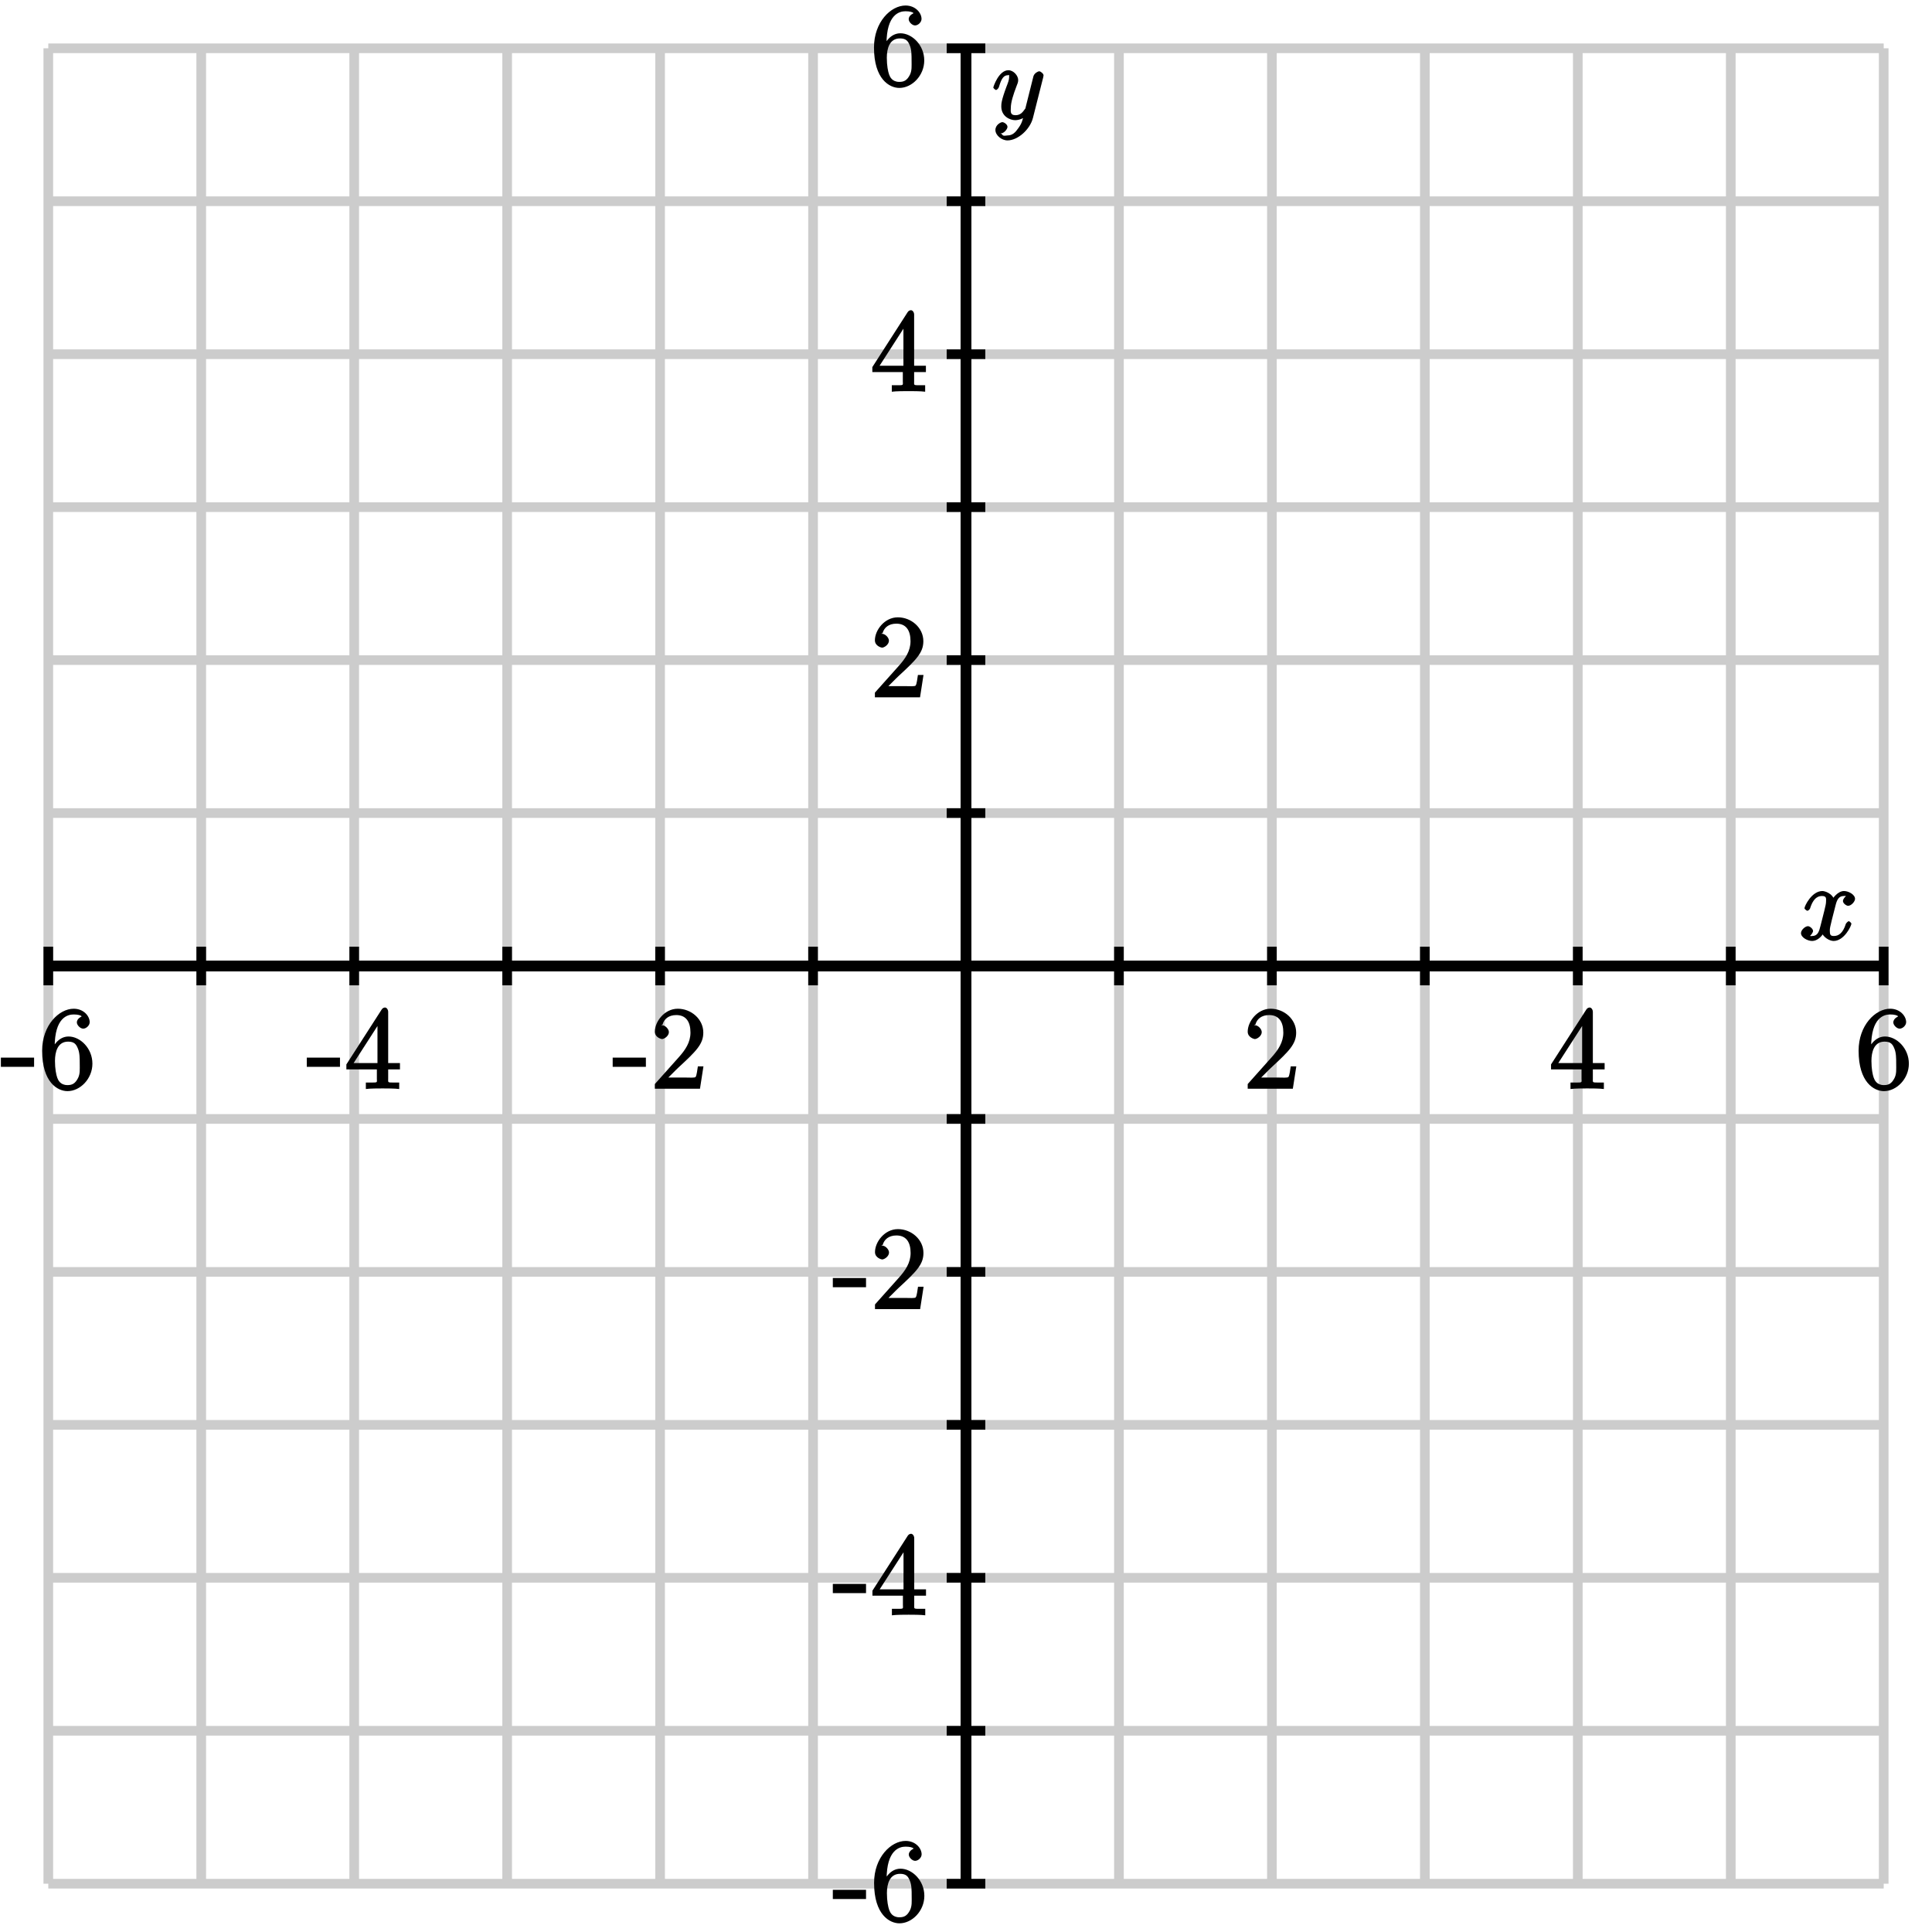
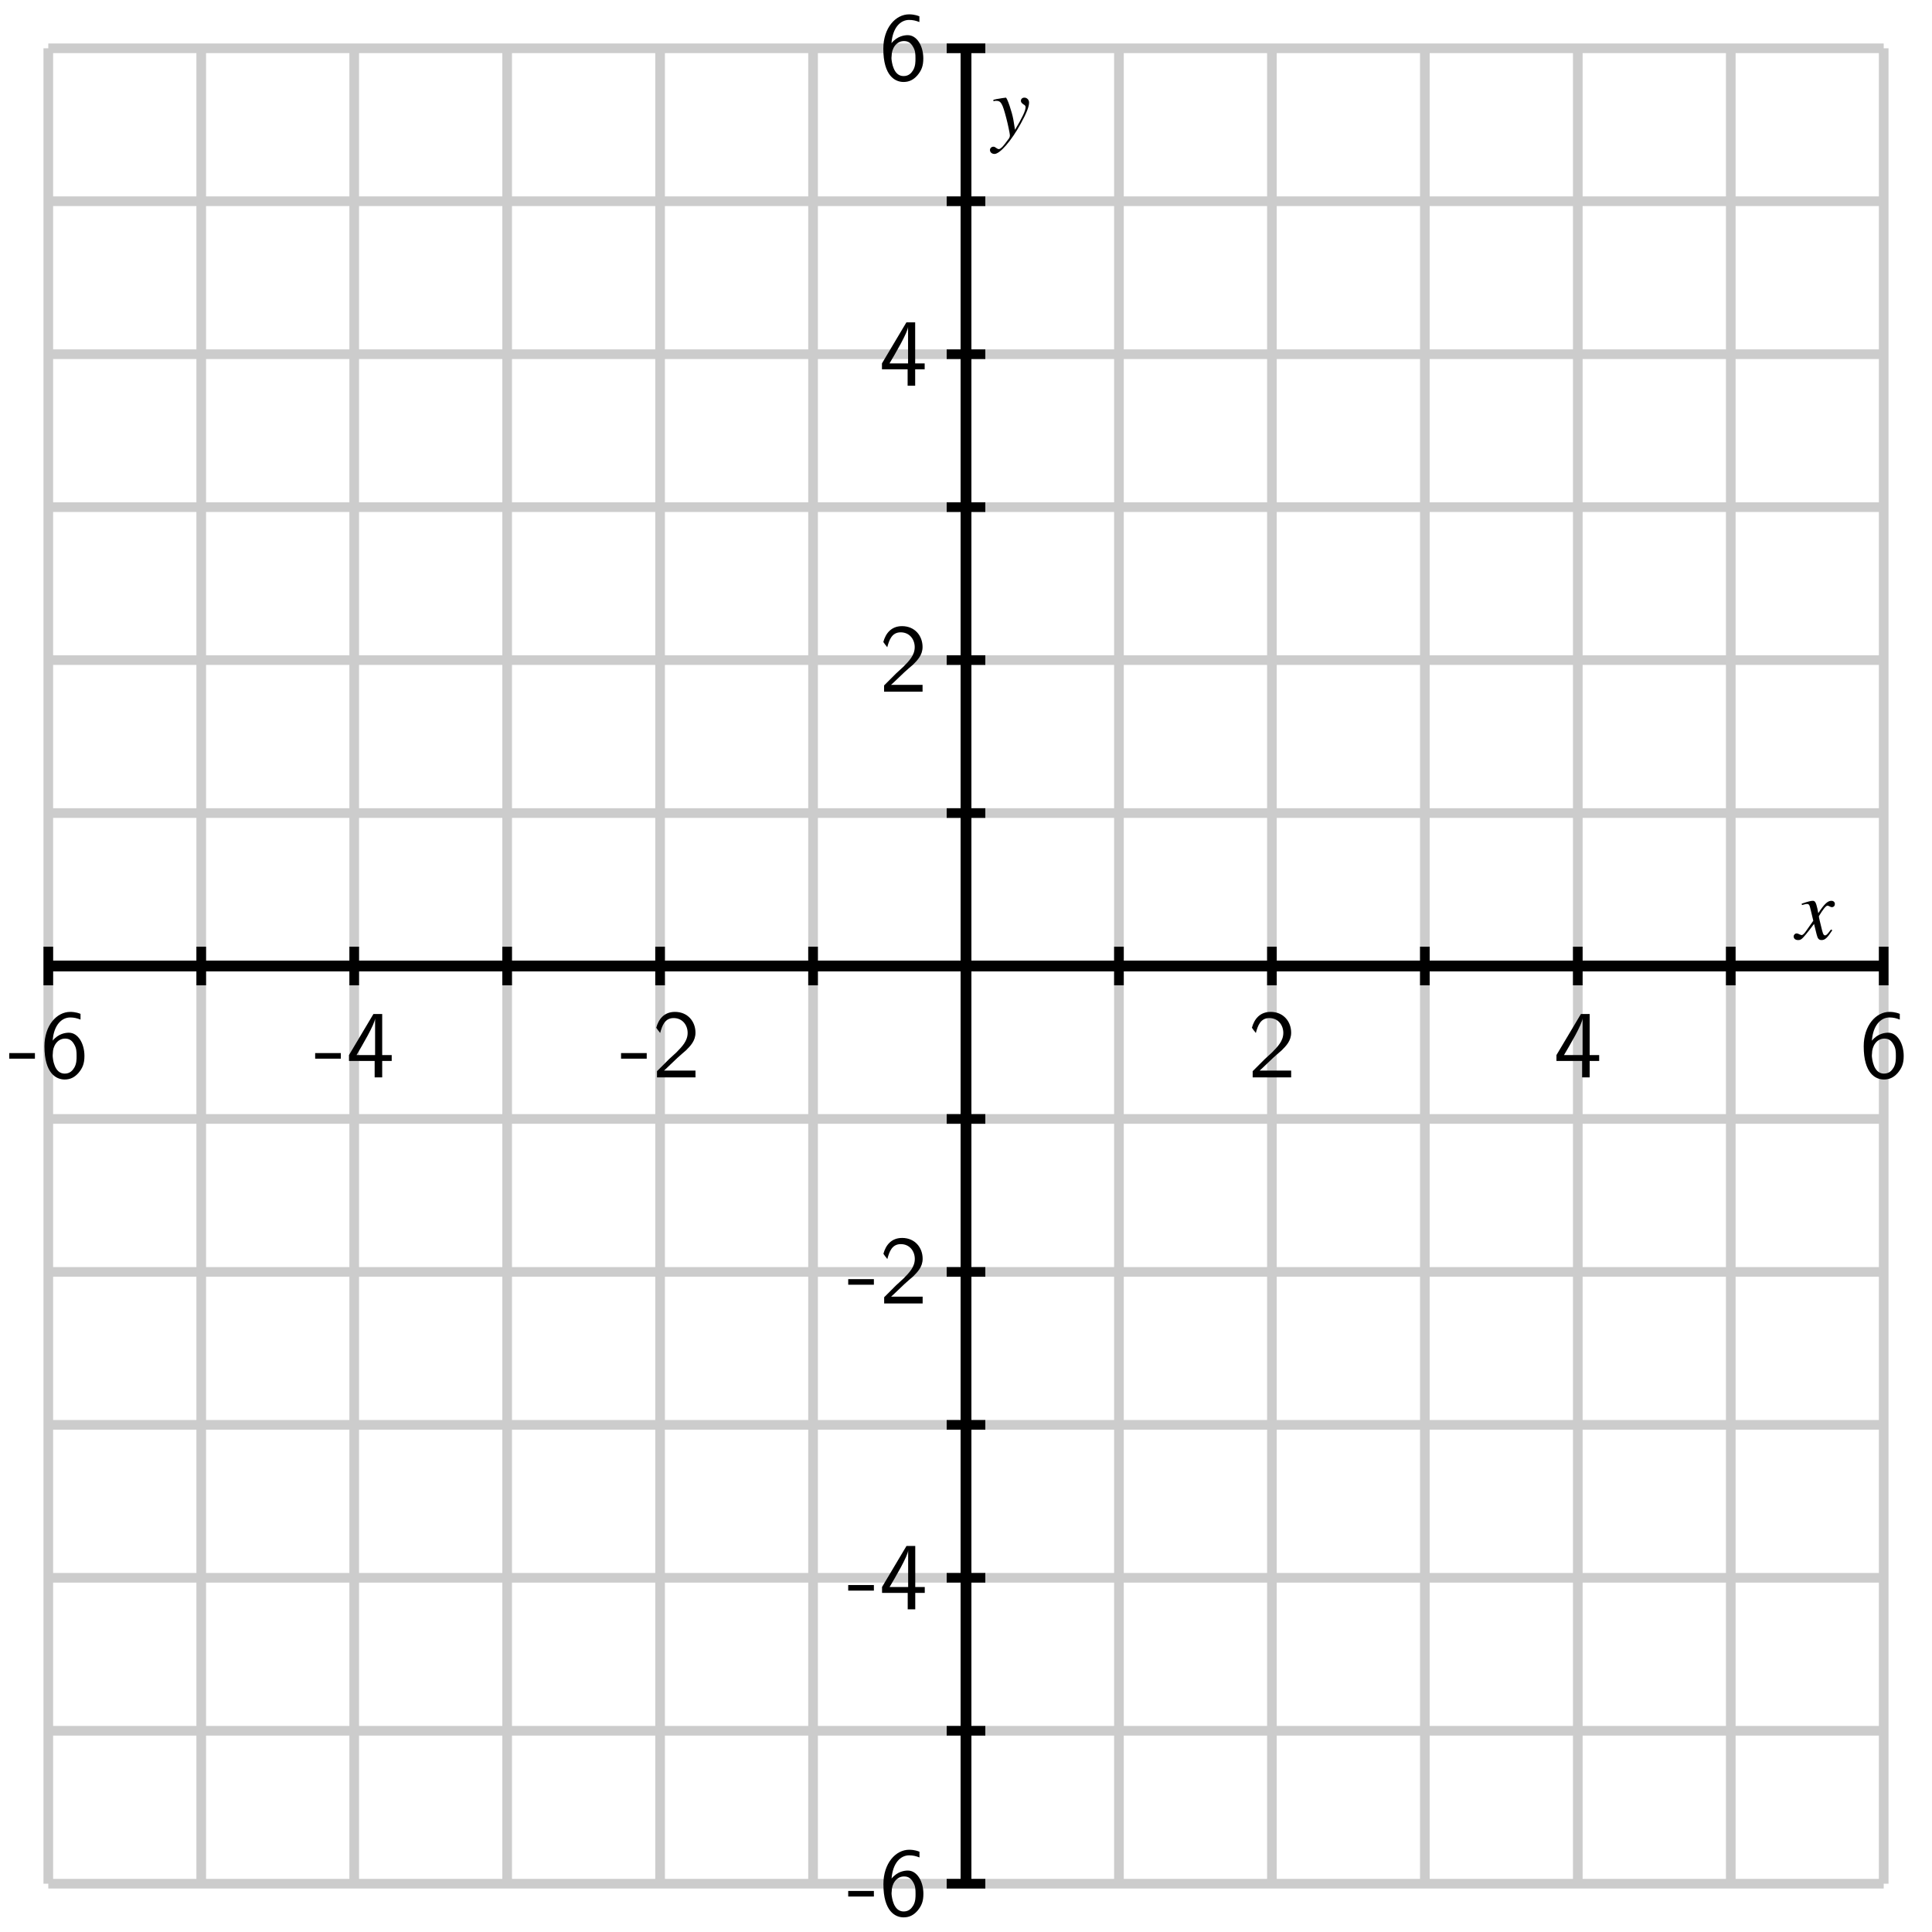
<svg xmlns="http://www.w3.org/2000/svg" xmlns:xlink="http://www.w3.org/1999/xlink" width="200pt" height="200pt" viewBox="0 0 200 200" version="1.1">
  <defs>
    <g>
      <symbol overflow="visible" id="glyph0-0">
        <path style="stroke:none;" d="" />
      </symbol>
      <symbol overflow="visible" id="glyph0-1">
-         <path style="stroke:none;" d="M 3.406 -2.406 L 3.406 -3.219 L -0.031 -3.219 L -0.031 -2.266 L 3.406 -2.266 Z M 3.406 -2.406 " />
+         <path style="stroke:none;" d="M 2.766 -1.938 L 2.766 -2.516 L 0.109 -2.516 L 0.109 -1.938 Z M 2.766 -1.938 " />
      </symbol>
      <symbol overflow="visible" id="glyph0-2">
-         <path style="stroke:none;" d="M 1.625 -4.312 C 1.625 -7.359 2.953 -7.688 3.594 -7.688 C 4.031 -7.688 4.344 -7.594 4.406 -7.5 C 4.547 -7.5 3.922 -7.344 3.922 -6.859 C 3.922 -6.594 4.266 -6.219 4.578 -6.219 C 4.891 -6.219 5.25 -6.547 5.25 -6.891 C 5.25 -7.516 4.625 -8.281 3.594 -8.281 C 2.078 -8.281 0.328 -6.578 0.328 -3.938 C 0.328 -0.641 1.938 0.25 2.953 0.25 C 4.266 0.25 5.531 -1.031 5.531 -2.594 C 5.531 -4.188 4.266 -5.406 3.062 -5.406 C 1.984 -5.406 1.422 -4.328 1.312 -4 L 1.625 -4 Z M 2.953 -0.375 C 2.203 -0.375 1.984 -0.891 1.891 -1.141 C 1.781 -1.453 1.656 -2.047 1.656 -2.875 C 1.656 -3.828 1.938 -4.875 3.016 -4.875 C 3.672 -4.875 3.859 -4.578 4.031 -4.156 C 4.219 -3.719 4.219 -3.125 4.219 -2.609 C 4.219 -1.984 4.266 -1.562 4.047 -1.109 C 3.75 -0.531 3.438 -0.375 2.953 -0.375 Z M 2.953 -0.375 " />
+         <path style="stroke:none;" d="M 4.156 -6.578 C 3.641 -6.781 3.234 -6.781 3.094 -6.781 C 1.688 -6.781 0.422 -5.375 0.422 -3.219 C 0.422 -0.391 1.656 0.219 2.516 0.219 C 3.109 0.219 3.547 -0.016 3.938 -0.453 C 4.375 -0.969 4.562 -1.438 4.562 -2.219 C 4.562 -3.5 3.906 -4.625 2.953 -4.625 C 2.625 -4.625 1.875 -4.547 1.266 -3.797 C 1.391 -5.406 2.188 -6.203 3.094 -6.203 C 3.484 -6.203 3.797 -6.125 4.156 -5.984 Z M 1.266 -2.188 C 1.266 -2.328 1.266 -2.344 1.281 -2.469 C 1.281 -3.203 1.734 -4.016 2.562 -4.016 C 3.047 -4.016 3.312 -3.766 3.516 -3.391 C 3.734 -3.016 3.75 -2.672 3.75 -2.219 C 3.75 -1.875 3.75 -1.422 3.516 -1.016 C 3.344 -0.734 3.078 -0.391 2.516 -0.391 C 1.453 -0.391 1.297 -1.859 1.266 -2.188 Z M 1.266 -2.188 " />
      </symbol>
      <symbol overflow="visible" id="glyph0-3">
-         <path style="stroke:none;" d="M 4.484 -7.953 C 4.484 -8.188 4.328 -8.406 4.156 -8.406 C 4.062 -8.406 3.906 -8.359 3.812 -8.203 L 0.156 -2.516 L 0.156 -2 L 3.312 -2 L 3.312 -1.062 C 3.312 -0.609 3.453 -0.641 2.578 -0.641 L 2.172 -0.641 L 2.172 0.031 C 2.609 -0.031 3.562 -0.031 3.906 -0.031 C 4.234 -0.031 5.203 -0.031 5.625 0.031 L 5.625 -0.641 L 5.234 -0.641 C 4.375 -0.641 4.484 -0.609 4.484 -1.062 L 4.484 -2 L 5.703 -2 L 5.703 -2.656 L 4.484 -2.656 Z M 3.375 -7.016 L 3.375 -2.656 L 0.906 -2.656 L 3.641 -6.906 Z M 3.375 -7.016 " />
+         <path style="stroke:none;" d="M 3.719 -1.703 L 4.703 -1.703 L 4.703 -2.312 L 3.719 -2.312 L 3.719 -6.562 L 2.812 -6.562 L 0.281 -2.312 L 0.281 -1.703 L 2.938 -1.703 L 2.938 0 L 3.719 0 Z M 1.062 -2.312 C 1.578 -3.188 2.984 -5.547 2.984 -6.125 L 2.984 -2.312 Z M 1.062 -2.312 " />
      </symbol>
      <symbol overflow="visible" id="glyph0-4">
-         <path style="stroke:none;" d="M 5.281 -2.312 L 4.875 -2.312 C 4.812 -1.953 4.766 -1.406 4.641 -1.219 C 4.562 -1.109 4 -1.156 3.641 -1.156 L 1.422 -1.156 L 1.531 -0.891 C 1.844 -1.156 2.578 -1.938 2.891 -2.219 C 4.719 -3.906 5.438 -4.625 5.438 -5.812 C 5.438 -7.203 4.188 -8.281 2.797 -8.281 C 1.406 -8.281 0.422 -6.938 0.422 -5.906 C 0.422 -5.297 1.109 -5.141 1.156 -5.141 C 1.406 -5.141 1.875 -5.469 1.875 -5.859 C 1.875 -6.188 1.484 -6.578 1.156 -6.578 C 1.047 -6.578 1.016 -6.578 1.219 -6.641 C 1.375 -7.219 1.859 -7.625 2.641 -7.625 C 3.656 -7.625 4.109 -6.922 4.109 -5.812 C 4.109 -4.797 3.578 -4.016 2.891 -3.25 L 0.422 -0.484 L 0.422 0 L 5.094 0 L 5.453 -2.312 Z M 5.281 -2.312 " />
+         <path style="stroke:none;" d="M 1.734 -1.875 L 0.5 -0.641 L 0.5 0 L 4.484 0 L 4.484 -0.703 L 2.672 -0.703 C 2.547 -0.703 2.438 -0.703 2.312 -0.703 L 1.219 -0.703 C 1.547 -0.984 2.297 -1.734 2.609 -2.016 C 2.797 -2.203 3.312 -2.625 3.5 -2.797 C 3.953 -3.25 4.484 -3.781 4.484 -4.625 C 4.484 -5.781 3.688 -6.781 2.359 -6.781 C 1.219 -6.781 0.656 -6 0.422 -5.141 C 0.547 -4.969 0.594 -4.906 0.609 -4.875 C 0.625 -4.859 0.734 -4.734 0.828 -4.594 C 1.031 -5.359 1.312 -6.141 2.219 -6.141 C 3.156 -6.141 3.672 -5.391 3.672 -4.609 C 3.672 -3.766 3.094 -3.188 2.516 -2.594 Z M 1.734 -1.875 " />
      </symbol>
      <symbol overflow="visible" id="glyph1-0">
        <path style="stroke:none;" d="" />
      </symbol>
      <symbol overflow="visible" id="glyph1-1">
-         <path style="stroke:none;" d="M 5.125 -4.703 C 4.766 -4.641 4.469 -4.234 4.469 -4.031 C 4.469 -3.766 4.844 -3.531 5 -3.531 C 5.328 -3.531 5.719 -3.969 5.719 -4.25 C 5.719 -4.703 5.031 -5.062 4.578 -5.062 C 3.922 -5.062 3.375 -4.266 3.281 -4.062 L 3.609 -4.062 C 3.375 -4.875 2.531 -5.062 2.344 -5.062 C 1.234 -5.062 0.484 -3.5 0.484 -3.266 C 0.484 -3.219 0.703 -3.016 0.781 -3.016 C 0.859 -3.016 1 -3.125 1.062 -3.25 C 1.438 -4.469 2 -4.547 2.312 -4.547 C 2.797 -4.547 2.719 -4.25 2.719 -3.984 C 2.719 -3.75 2.656 -3.5 2.531 -2.984 L 2.156 -1.5 C 2 -0.859 1.859 -0.406 1.281 -0.406 C 1.234 -0.406 1.078 -0.359 0.859 -0.5 L 0.734 -0.25 C 1.125 -0.328 1.375 -0.797 1.375 -0.922 C 1.375 -1.141 1.047 -1.422 0.844 -1.422 C 0.578 -1.422 0.125 -1.047 0.125 -0.703 C 0.125 -0.25 0.812 0.109 1.281 0.109 C 1.797 0.109 2.281 -0.344 2.5 -0.781 L 2.219 -0.891 C 2.391 -0.266 3.094 0.109 3.5 0.109 C 4.594 0.109 5.344 -1.453 5.344 -1.688 C 5.344 -1.75 5.141 -1.938 5.078 -1.938 C 4.984 -1.938 4.797 -1.734 4.766 -1.656 C 4.469 -0.703 4.016 -0.406 3.531 -0.406 C 3.156 -0.406 3.109 -0.547 3.109 -0.984 C 3.109 -1.219 3.156 -1.391 3.328 -2.109 L 3.703 -3.578 C 3.859 -4.219 4.078 -4.547 4.562 -4.547 C 4.594 -4.547 4.766 -4.594 4.984 -4.453 Z M 5.125 -4.703 " />
+         <path style="stroke:none;" d="M 3.625 -1 C 3.547 -0.922 3.5 -0.859 3.422 -0.75 C 3.219 -0.484 3.109 -0.391 3 -0.391 C 2.875 -0.391 2.797 -0.516 2.734 -0.766 C 2.703 -0.844 2.703 -0.891 2.688 -0.922 C 2.469 -1.828 2.359 -2.234 2.359 -2.375 C 2.766 -3.062 3.094 -3.469 3.25 -3.469 C 3.297 -3.469 3.375 -3.438 3.469 -3.391 C 3.578 -3.328 3.641 -3.312 3.703 -3.312 C 3.891 -3.312 4.016 -3.453 4.016 -3.641 C 4.016 -3.828 3.875 -3.969 3.656 -3.969 C 3.266 -3.969 2.922 -3.641 2.297 -2.688 L 2.203 -3.172 C 2.062 -3.781 1.969 -3.969 1.734 -3.969 C 1.531 -3.969 1.219 -3.891 0.672 -3.703 L 0.578 -3.672 L 0.609 -3.531 C 0.953 -3.625 1.031 -3.641 1.109 -3.641 C 1.344 -3.641 1.391 -3.562 1.516 -3.016 L 1.781 -1.906 L 1.047 -0.859 C 0.859 -0.578 0.688 -0.422 0.578 -0.422 C 0.531 -0.422 0.438 -0.453 0.344 -0.5 C 0.234 -0.562 0.141 -0.594 0.062 -0.594 C -0.109 -0.594 -0.25 -0.453 -0.25 -0.281 C -0.25 -0.047 -0.062 0.094 0.203 0.094 C 0.484 0.094 0.594 0.016 1.047 -0.531 C 1.281 -0.812 1.469 -1.062 1.859 -1.578 L 2.125 -0.5 C 2.234 -0.047 2.359 0.094 2.641 0.094 C 2.984 0.094 3.219 -0.109 3.75 -0.922 Z M 3.625 -1 " />
      </symbol>
      <symbol overflow="visible" id="glyph1-2">
-         <path style="stroke:none;" d="M 2.703 0.953 C 2.422 1.359 2.125 1.688 1.594 1.688 C 1.469 1.688 1.109 1.812 1.031 1.562 C 0.828 1.484 0.875 1.484 0.891 1.484 C 1.219 1.484 1.594 1.047 1.594 0.797 C 1.594 0.547 1.234 0.312 1.062 0.312 C 0.891 0.312 0.344 0.594 0.344 1.125 C 0.344 1.672 0.984 2.203 1.594 2.203 C 2.672 2.203 3.938 1.062 4.234 -0.141 L 5.297 -4.344 C 5.297 -4.406 5.328 -4.469 5.328 -4.531 C 5.328 -4.703 5.031 -4.953 4.875 -4.953 C 4.766 -4.953 4.375 -4.766 4.281 -4.438 L 3.484 -1.266 C 3.438 -1.062 3.484 -1.156 3.391 -1.031 C 3.172 -0.734 2.953 -0.406 2.422 -0.406 C 1.828 -0.406 1.938 -0.859 1.938 -1.141 C 1.938 -1.766 2.219 -2.594 2.516 -3.375 C 2.641 -3.688 2.703 -3.828 2.703 -4.047 C 2.703 -4.5 2.219 -5.062 1.688 -5.062 C 0.688 -5.062 0.125 -3.344 0.125 -3.266 C 0.125 -3.219 0.328 -3.016 0.406 -3.016 C 0.5 -3.016 0.688 -3.203 0.719 -3.359 C 0.984 -4.266 1.234 -4.547 1.656 -4.547 C 1.75 -4.547 1.766 -4.703 1.766 -4.344 C 1.766 -4.062 1.641 -3.75 1.484 -3.344 C 0.953 -1.922 0.953 -1.562 0.953 -1.312 C 0.953 -0.281 1.859 0.109 2.391 0.109 C 2.703 0.109 3.219 -0.031 3.484 -0.312 L 3.297 -0.484 C 3.156 0.109 3.094 0.422 2.703 0.953 Z M 2.703 0.953 " />
+         <path style="stroke:none;" d="M 0.141 -3.594 C 0.25 -3.625 0.312 -3.641 0.406 -3.641 C 0.922 -3.641 1.062 -3.406 1.469 -1.859 C 1.625 -1.281 1.844 -0.219 1.844 -0.078 C 1.844 0.078 1.797 0.219 1.656 0.375 C 1.375 0.75 1.203 0.984 1.094 1.094 C 0.906 1.281 0.797 1.359 0.688 1.359 C 0.625 1.359 0.562 1.328 0.469 1.266 C 0.328 1.156 0.234 1.109 0.141 1.109 C -0.062 1.109 -0.219 1.266 -0.219 1.453 C -0.219 1.688 -0.016 1.859 0.25 1.859 C 0.812 1.859 2 0.5 2.969 -1.281 C 3.578 -2.391 3.828 -3.031 3.828 -3.469 C 3.828 -3.75 3.609 -3.969 3.344 -3.969 C 3.125 -3.969 2.984 -3.828 2.984 -3.641 C 2.984 -3.5 3.062 -3.406 3.234 -3.281 C 3.406 -3.188 3.469 -3.109 3.469 -2.984 C 3.469 -2.625 3.141 -1.922 2.375 -0.641 L 2.203 -1.688 C 2.062 -2.484 1.562 -3.969 1.422 -3.969 L 1.391 -3.969 C 1.375 -3.953 1.344 -3.953 1.312 -3.953 C 1.219 -3.953 0.906 -3.891 0.422 -3.812 C 0.375 -3.797 0.266 -3.766 0.141 -3.75 Z M 0.141 -3.594 " />
      </symbol>
    </g>
  </defs>
  <g id="surface1">
    <path style="fill:none;stroke-width:10;stroke-linecap:butt;stroke-linejoin:miter;stroke:rgb(80.077%,80.077%,80.077%);stroke-opacity:1;stroke-miterlimit:10;" d="M 50 50 L 50 1950 M 208.32 50 L 208.32 1950 M 366.68 50 L 366.68 1950 M 525 50 L 525 1950 M 683.32 50 L 683.32 1950 M 841.68 50 L 841.68 1950 M 1000 50 L 1000 1950 M 1158.32 50 L 1158.32 1950 M 1316.68 50 L 1316.68 1950 M 1475 50 L 1475 1950 M 1633.32 50 L 1633.32 1950 M 1791.68 50 L 1791.68 1950 M 1950 50 L 1950 1950 M 50 50 L 1950 50 M 50 208.32 L 1950 208.32 M 50 366.68 L 1950 366.68 M 50 525 L 1950 525 M 50 683.32 L 1950 683.32 M 50 841.68 L 1950 841.68 M 50 1000 L 1950 1000 M 50 1158.32 L 1950 1158.32 M 50 1316.68 L 1950 1316.68 M 50 1475 L 1950 1475 M 50 1633.32 L 1950 1633.32 M 50 1791.68 L 1950 1791.68 M 50 1950 L 1950 1950 " transform="matrix(0.1,0,0,-0.1,0,200)" />
    <path style="fill:none;stroke-width:10;stroke-linecap:butt;stroke-linejoin:miter;stroke:rgb(0%,0%,0%);stroke-opacity:1;stroke-miterlimit:10;" d="M 50 1000 L 1950 1000 M 1000 50 L 1000 1950 " transform="matrix(0.1,0,0,-0.1,0,200)" />
    <path style="fill:none;stroke-width:10;stroke-linecap:butt;stroke-linejoin:miter;stroke:rgb(0%,0%,0%);stroke-opacity:1;stroke-miterlimit:10;" d="M 50 1000 L 1950 1000 M 1000 50 L 1000 1950 M 50 980 L 50 1020 " transform="matrix(0.1,0,0,-0.1,0,200)" />
    <path style="fill:none;stroke-width:10;stroke-linecap:butt;stroke-linejoin:miter;stroke:rgb(0%,0%,0%);stroke-opacity:1;stroke-miterlimit:10;" d="M 50 1000 L 1950 1000 M 1000 50 L 1000 1950 M 208.32 980 L 208.32 1020 " transform="matrix(0.1,0,0,-0.1,0,200)" />
    <path style="fill:none;stroke-width:10;stroke-linecap:butt;stroke-linejoin:miter;stroke:rgb(0%,0%,0%);stroke-opacity:1;stroke-miterlimit:10;" d="M 50 1000 L 1950 1000 M 1000 50 L 1000 1950 M 366.68 980 L 366.68 1020 " transform="matrix(0.1,0,0,-0.1,0,200)" />
    <path style="fill:none;stroke-width:10;stroke-linecap:butt;stroke-linejoin:miter;stroke:rgb(0%,0%,0%);stroke-opacity:1;stroke-miterlimit:10;" d="M 50 1000 L 1950 1000 M 1000 50 L 1000 1950 M 525 980 L 525 1020 " transform="matrix(0.1,0,0,-0.1,0,200)" />
    <path style="fill:none;stroke-width:10;stroke-linecap:butt;stroke-linejoin:miter;stroke:rgb(0%,0%,0%);stroke-opacity:1;stroke-miterlimit:10;" d="M 50 1000 L 1950 1000 M 1000 50 L 1000 1950 M 683.32 980 L 683.32 1020 " transform="matrix(0.1,0,0,-0.1,0,200)" />
    <path style="fill:none;stroke-width:10;stroke-linecap:butt;stroke-linejoin:miter;stroke:rgb(0%,0%,0%);stroke-opacity:1;stroke-miterlimit:10;" d="M 50 1000 L 1950 1000 M 1000 50 L 1000 1950 M 841.68 980 L 841.68 1020 " transform="matrix(0.1,0,0,-0.1,0,200)" />
    <path style="fill:none;stroke-width:10;stroke-linecap:butt;stroke-linejoin:miter;stroke:rgb(0%,0%,0%);stroke-opacity:1;stroke-miterlimit:10;" d="M 50 1000 L 1950 1000 M 1000 50 L 1000 1950 M 1000 980 L 1000 1020 " transform="matrix(0.1,0,0,-0.1,0,200)" />
    <path style="fill:none;stroke-width:10;stroke-linecap:butt;stroke-linejoin:miter;stroke:rgb(0%,0%,0%);stroke-opacity:1;stroke-miterlimit:10;" d="M 50 1000 L 1950 1000 M 1000 50 L 1000 1950 M 1158.32 980 L 1158.32 1020 " transform="matrix(0.1,0,0,-0.1,0,200)" />
    <path style="fill:none;stroke-width:10;stroke-linecap:butt;stroke-linejoin:miter;stroke:rgb(0%,0%,0%);stroke-opacity:1;stroke-miterlimit:10;" d="M 50 1000 L 1950 1000 M 1000 50 L 1000 1950 M 1316.68 980 L 1316.68 1020 " transform="matrix(0.1,0,0,-0.1,0,200)" />
    <path style="fill:none;stroke-width:10;stroke-linecap:butt;stroke-linejoin:miter;stroke:rgb(0%,0%,0%);stroke-opacity:1;stroke-miterlimit:10;" d="M 50 1000 L 1950 1000 M 1000 50 L 1000 1950 M 1475 980 L 1475 1020 " transform="matrix(0.1,0,0,-0.1,0,200)" />
    <path style="fill:none;stroke-width:10;stroke-linecap:butt;stroke-linejoin:miter;stroke:rgb(0%,0%,0%);stroke-opacity:1;stroke-miterlimit:10;" d="M 50 1000 L 1950 1000 M 1000 50 L 1000 1950 M 1633.32 980 L 1633.32 1020 " transform="matrix(0.1,0,0,-0.1,0,200)" />
    <path style="fill:none;stroke-width:10;stroke-linecap:butt;stroke-linejoin:miter;stroke:rgb(0%,0%,0%);stroke-opacity:1;stroke-miterlimit:10;" d="M 50 1000 L 1950 1000 M 1000 50 L 1000 1950 M 1791.68 980 L 1791.68 1020 " transform="matrix(0.1,0,0,-0.1,0,200)" />
    <path style="fill:none;stroke-width:10;stroke-linecap:butt;stroke-linejoin:miter;stroke:rgb(0%,0%,0%);stroke-opacity:1;stroke-miterlimit:10;" d="M 50 1000 L 1950 1000 M 1000 50 L 1000 1950 M 1950 980 L 1950 1020 " transform="matrix(0.1,0,0,-0.1,0,200)" />
    <path style="fill:none;stroke-width:10;stroke-linecap:butt;stroke-linejoin:miter;stroke:rgb(0%,0%,0%);stroke-opacity:1;stroke-miterlimit:10;" d="M 50 1000 L 1950 1000 M 1000 50 L 1000 1950 M 980 50 L 1020 50 " transform="matrix(0.1,0,0,-0.1,0,200)" />
    <path style="fill:none;stroke-width:10;stroke-linecap:butt;stroke-linejoin:miter;stroke:rgb(0%,0%,0%);stroke-opacity:1;stroke-miterlimit:10;" d="M 50 1000 L 1950 1000 M 1000 50 L 1000 1950 M 980 208.32 L 1020 208.32 " transform="matrix(0.1,0,0,-0.1,0,200)" />
    <path style="fill:none;stroke-width:10;stroke-linecap:butt;stroke-linejoin:miter;stroke:rgb(0%,0%,0%);stroke-opacity:1;stroke-miterlimit:10;" d="M 50 1000 L 1950 1000 M 1000 50 L 1000 1950 M 980 366.68 L 1020 366.68 " transform="matrix(0.1,0,0,-0.1,0,200)" />
    <path style="fill:none;stroke-width:10;stroke-linecap:butt;stroke-linejoin:miter;stroke:rgb(0%,0%,0%);stroke-opacity:1;stroke-miterlimit:10;" d="M 50 1000 L 1950 1000 M 1000 50 L 1000 1950 M 980 525 L 1020 525 " transform="matrix(0.1,0,0,-0.1,0,200)" />
    <path style="fill:none;stroke-width:10;stroke-linecap:butt;stroke-linejoin:miter;stroke:rgb(0%,0%,0%);stroke-opacity:1;stroke-miterlimit:10;" d="M 50 1000 L 1950 1000 M 1000 50 L 1000 1950 M 980 683.32 L 1020 683.32 " transform="matrix(0.1,0,0,-0.1,0,200)" />
    <path style="fill:none;stroke-width:10;stroke-linecap:butt;stroke-linejoin:miter;stroke:rgb(0%,0%,0%);stroke-opacity:1;stroke-miterlimit:10;" d="M 50 1000 L 1950 1000 M 1000 50 L 1000 1950 M 980 841.68 L 1020 841.68 " transform="matrix(0.1,0,0,-0.1,0,200)" />
    <path style="fill:none;stroke-width:10;stroke-linecap:butt;stroke-linejoin:miter;stroke:rgb(0%,0%,0%);stroke-opacity:1;stroke-miterlimit:10;" d="M 50 1000 L 1950 1000 M 1000 50 L 1000 1950 M 980 1000 L 1020 1000 " transform="matrix(0.1,0,0,-0.1,0,200)" />
    <path style="fill:none;stroke-width:10;stroke-linecap:butt;stroke-linejoin:miter;stroke:rgb(0%,0%,0%);stroke-opacity:1;stroke-miterlimit:10;" d="M 50 1000 L 1950 1000 M 1000 50 L 1000 1950 M 980 1158.32 L 1020 1158.32 " transform="matrix(0.1,0,0,-0.1,0,200)" />
    <path style="fill:none;stroke-width:10;stroke-linecap:butt;stroke-linejoin:miter;stroke:rgb(0%,0%,0%);stroke-opacity:1;stroke-miterlimit:10;" d="M 50 1000 L 1950 1000 M 1000 50 L 1000 1950 M 980 1316.68 L 1020 1316.68 " transform="matrix(0.1,0,0,-0.1,0,200)" />
    <path style="fill:none;stroke-width:10;stroke-linecap:butt;stroke-linejoin:miter;stroke:rgb(0%,0%,0%);stroke-opacity:1;stroke-miterlimit:10;" d="M 50 1000 L 1950 1000 M 1000 50 L 1000 1950 M 980 1475 L 1020 1475 " transform="matrix(0.1,0,0,-0.1,0,200)" />
    <path style="fill:none;stroke-width:10;stroke-linecap:butt;stroke-linejoin:miter;stroke:rgb(0%,0%,0%);stroke-opacity:1;stroke-miterlimit:10;" d="M 50 1000 L 1950 1000 M 1000 50 L 1000 1950 M 980 1633.32 L 1020 1633.32 " transform="matrix(0.1,0,0,-0.1,0,200)" />
    <path style="fill:none;stroke-width:10;stroke-linecap:butt;stroke-linejoin:miter;stroke:rgb(0%,0%,0%);stroke-opacity:1;stroke-miterlimit:10;" d="M 50 1000 L 1950 1000 M 1000 50 L 1000 1950 M 980 1791.68 L 1020 1791.68 " transform="matrix(0.1,0,0,-0.1,0,200)" />
    <path style="fill:none;stroke-width:10;stroke-linecap:butt;stroke-linejoin:miter;stroke:rgb(0%,0%,0%);stroke-opacity:1;stroke-miterlimit:10;" d="M 50 1000 L 1950 1000 M 1000 50 L 1000 1950 M 980 1950 L 1020 1950 " transform="matrix(0.1,0,0,-0.1,0,200)" />
    <g style="fill:rgb(0%,0%,0%);fill-opacity:1;">
-       <use xlink:href="#glyph0-1" x="0.123" y="112.704" />
-       <use xlink:href="#glyph0-2" x="4.035" y="112.704" />
+       <use xlink:href="#glyph0-1" x="0.849" y="111.531" />
+       <use xlink:href="#glyph0-2" x="4.179" y="111.531" />
    </g>
    <g style="fill:rgb(0%,0%,0%);fill-opacity:1;">
-       <use xlink:href="#glyph0-1" x="31.789" y="112.704" />
-       <use xlink:href="#glyph0-3" x="35.701" y="112.704" />
+       <use xlink:href="#glyph0-1" x="32.516" y="111.531" />
+       <use xlink:href="#glyph0-3" x="35.846" y="111.531" />
    </g>
    <g style="fill:rgb(0%,0%,0%);fill-opacity:1;">
-       <use xlink:href="#glyph0-1" x="63.456" y="112.704" />
-       <use xlink:href="#glyph0-4" x="67.368" y="112.704" />
+       <use xlink:href="#glyph0-1" x="64.182" y="111.531" />
+       <use xlink:href="#glyph0-4" x="67.512" y="111.531" />
    </g>
    <g style="fill:rgb(0%,0%,0%);fill-opacity:1;">
-       <use xlink:href="#glyph0-4" x="128.74" y="112.704" />
+       <use xlink:href="#glyph0-4" x="129.176" y="111.531" />
    </g>
    <g style="fill:rgb(0%,0%,0%);fill-opacity:1;">
-       <use xlink:href="#glyph0-3" x="160.407" y="112.704" />
+       <use xlink:href="#glyph0-3" x="160.843" y="111.531" />
    </g>
    <g style="fill:rgb(0%,0%,0%);fill-opacity:1;">
-       <use xlink:href="#glyph0-2" x="192.074" y="112.704" />
+       <use xlink:href="#glyph0-2" x="192.509" y="111.531" />
    </g>
    <g style="fill:rgb(0%,0%,0%);fill-opacity:1;">
-       <use xlink:href="#glyph0-1" x="86.245" y="198.852" />
-       <use xlink:href="#glyph0-2" x="90.157" y="198.852" />
+       <use xlink:href="#glyph0-1" x="87.698" y="198.266" />
+       <use xlink:href="#glyph0-2" x="91.028" y="198.266" />
    </g>
    <g style="fill:rgb(0%,0%,0%);fill-opacity:1;">
-       <use xlink:href="#glyph0-1" x="86.245" y="167.185" />
-       <use xlink:href="#glyph0-3" x="90.157" y="167.185" />
+       <use xlink:href="#glyph0-1" x="87.698" y="166.599" />
+       <use xlink:href="#glyph0-3" x="91.028" y="166.599" />
    </g>
    <g style="fill:rgb(0%,0%,0%);fill-opacity:1;">
-       <use xlink:href="#glyph0-1" x="86.245" y="135.519" />
-       <use xlink:href="#glyph0-4" x="90.157" y="135.519" />
+       <use xlink:href="#glyph0-1" x="87.698" y="134.932" />
+       <use xlink:href="#glyph0-4" x="91.028" y="134.932" />
    </g>
    <g style="fill:rgb(0%,0%,0%);fill-opacity:1;">
-       <use xlink:href="#glyph0-4" x="90.147" y="72.186" />
+       <use xlink:href="#glyph0-4" x="91.019" y="71.599" />
    </g>
    <g style="fill:rgb(0%,0%,0%);fill-opacity:1;">
-       <use xlink:href="#glyph0-3" x="90.147" y="40.519" />
+       <use xlink:href="#glyph0-3" x="91.019" y="39.932" />
    </g>
    <g style="fill:rgb(0%,0%,0%);fill-opacity:1;">
-       <use xlink:href="#glyph0-2" x="90.147" y="8.852" />
+       <use xlink:href="#glyph0-2" x="91.019" y="8.266" />
    </g>
    <g style="fill:rgb(0%,0%,0%);fill-opacity:1;">
-       <use xlink:href="#glyph1-1" x="186.313" y="97.3" />
+       <use xlink:href="#glyph1-1" x="185.93" y="97.221" />
    </g>
    <g style="fill:rgb(0%,0%,0%);fill-opacity:1;">
-       <use xlink:href="#glyph1-2" x="102.7" y="12.332" />
+       <use xlink:href="#glyph1-2" x="102.7" y="14.077" />
    </g>
  </g>
</svg>
